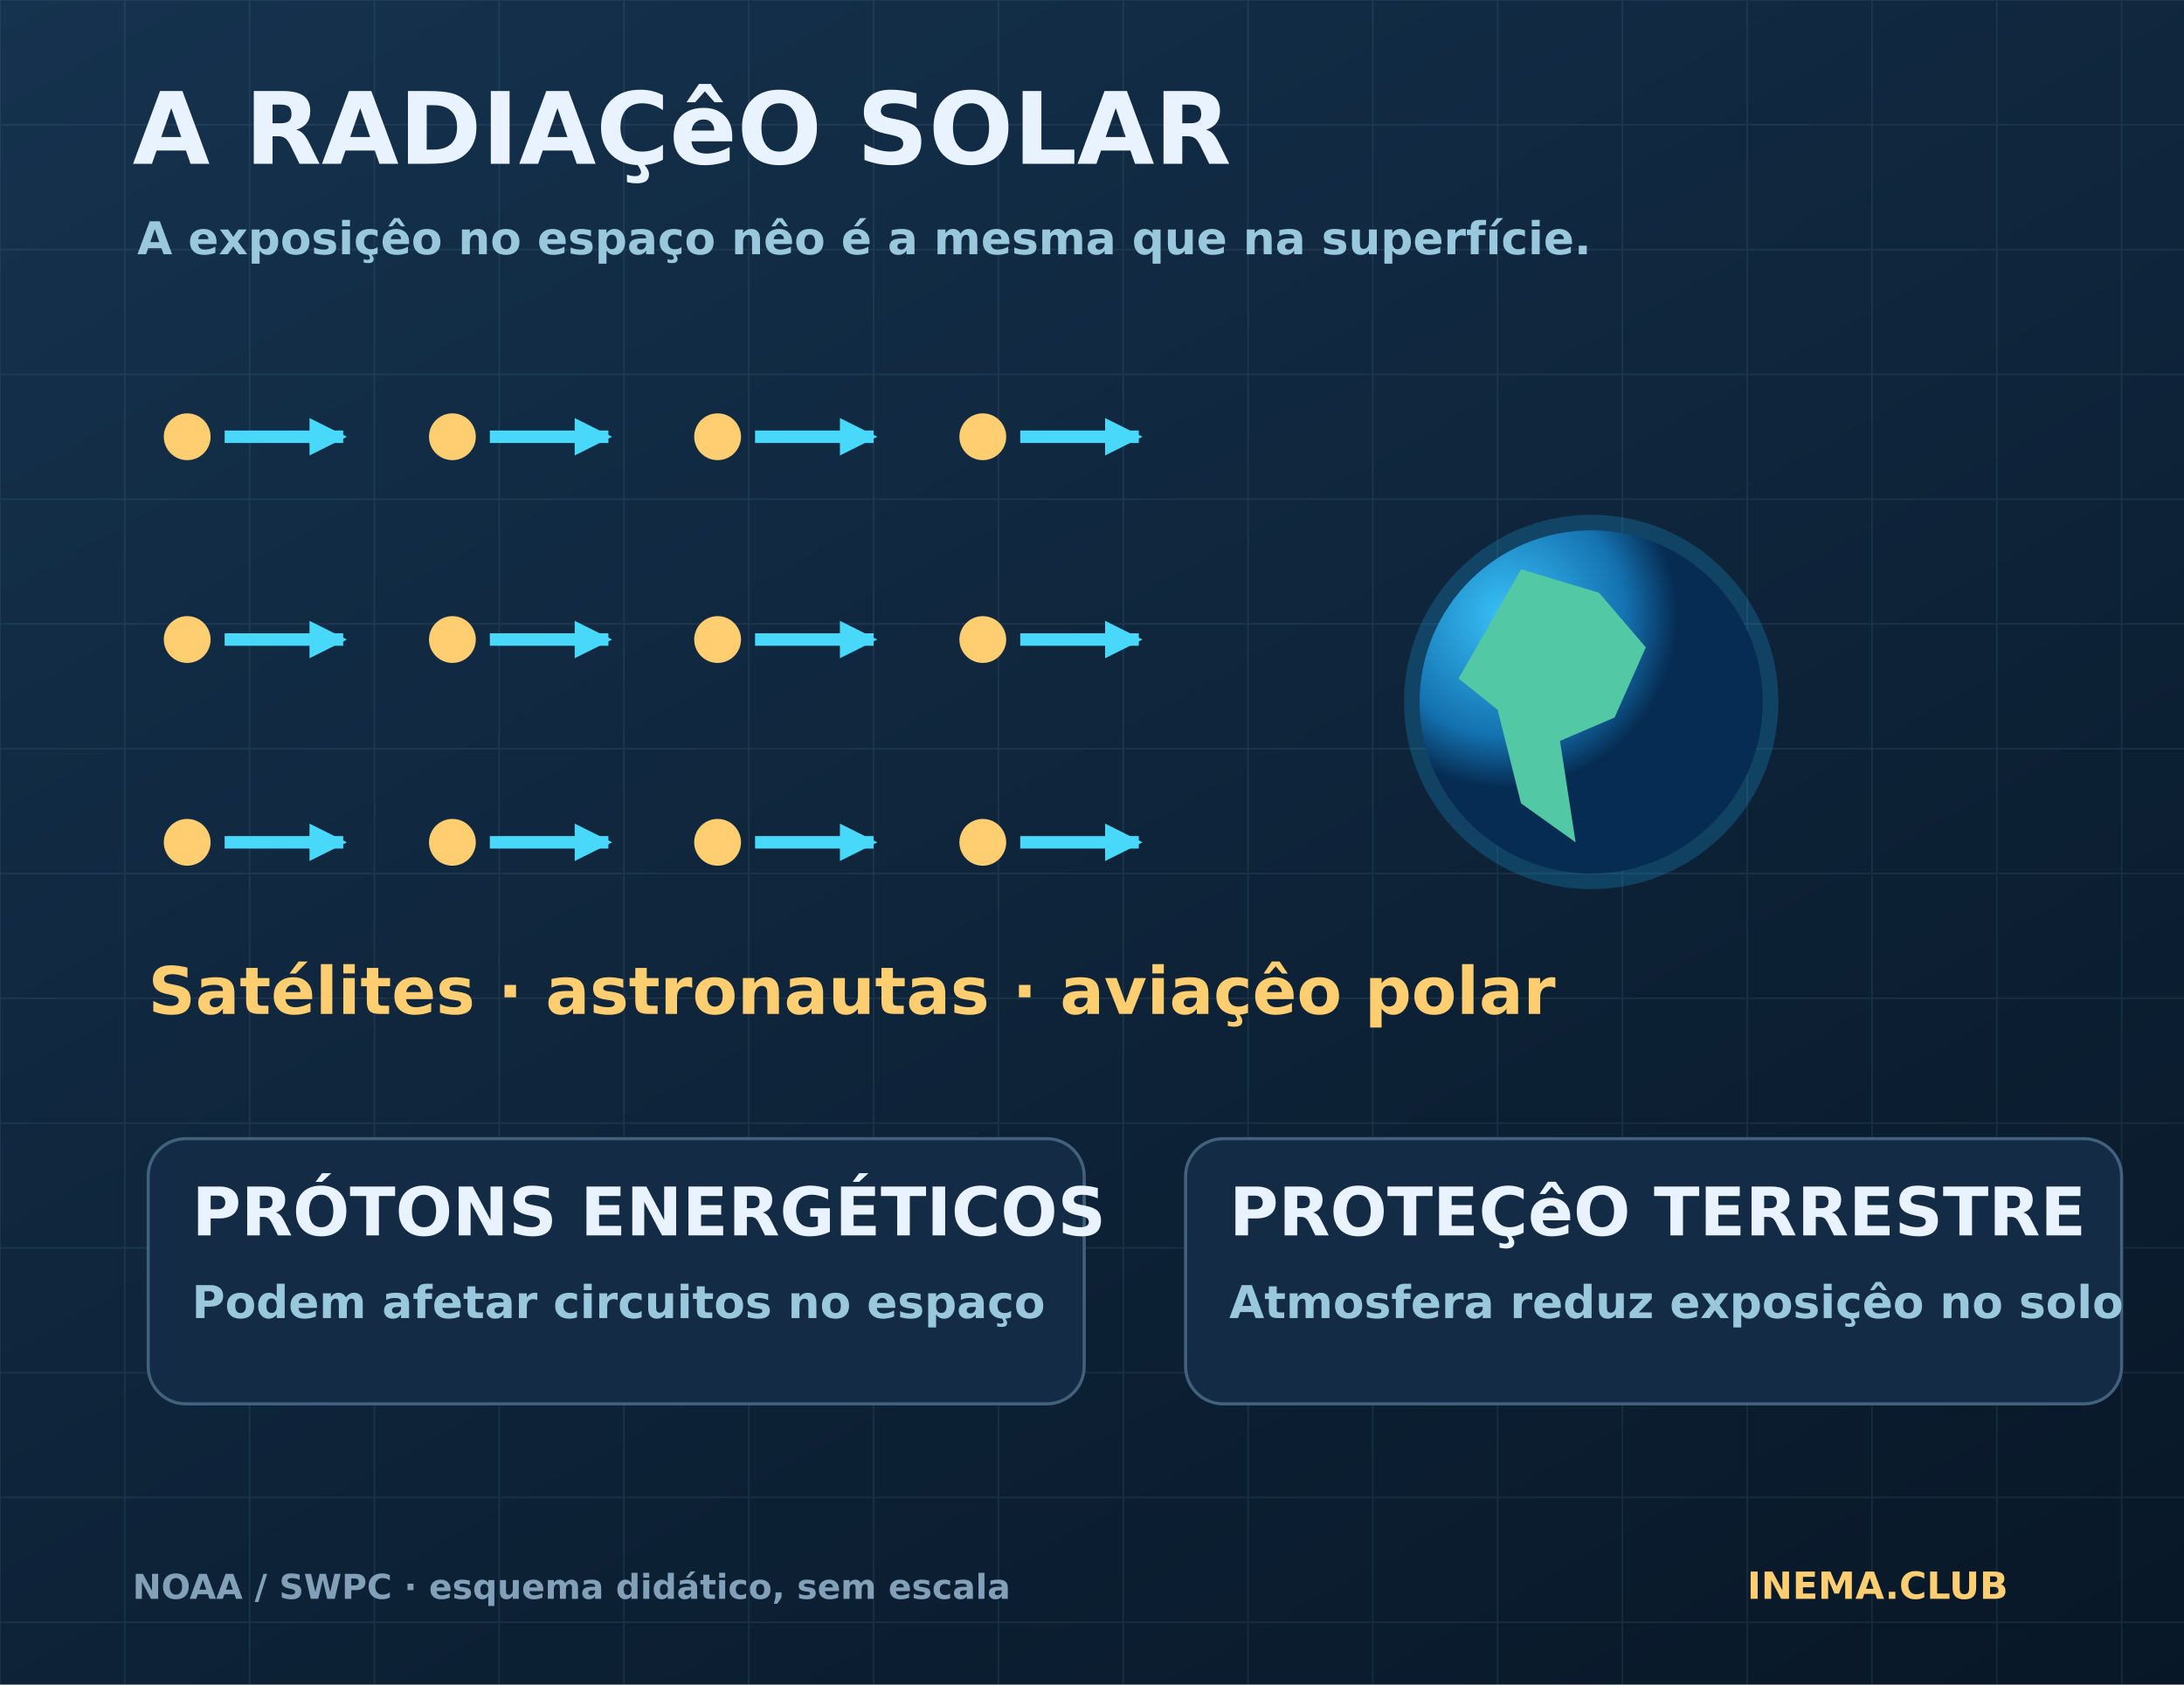
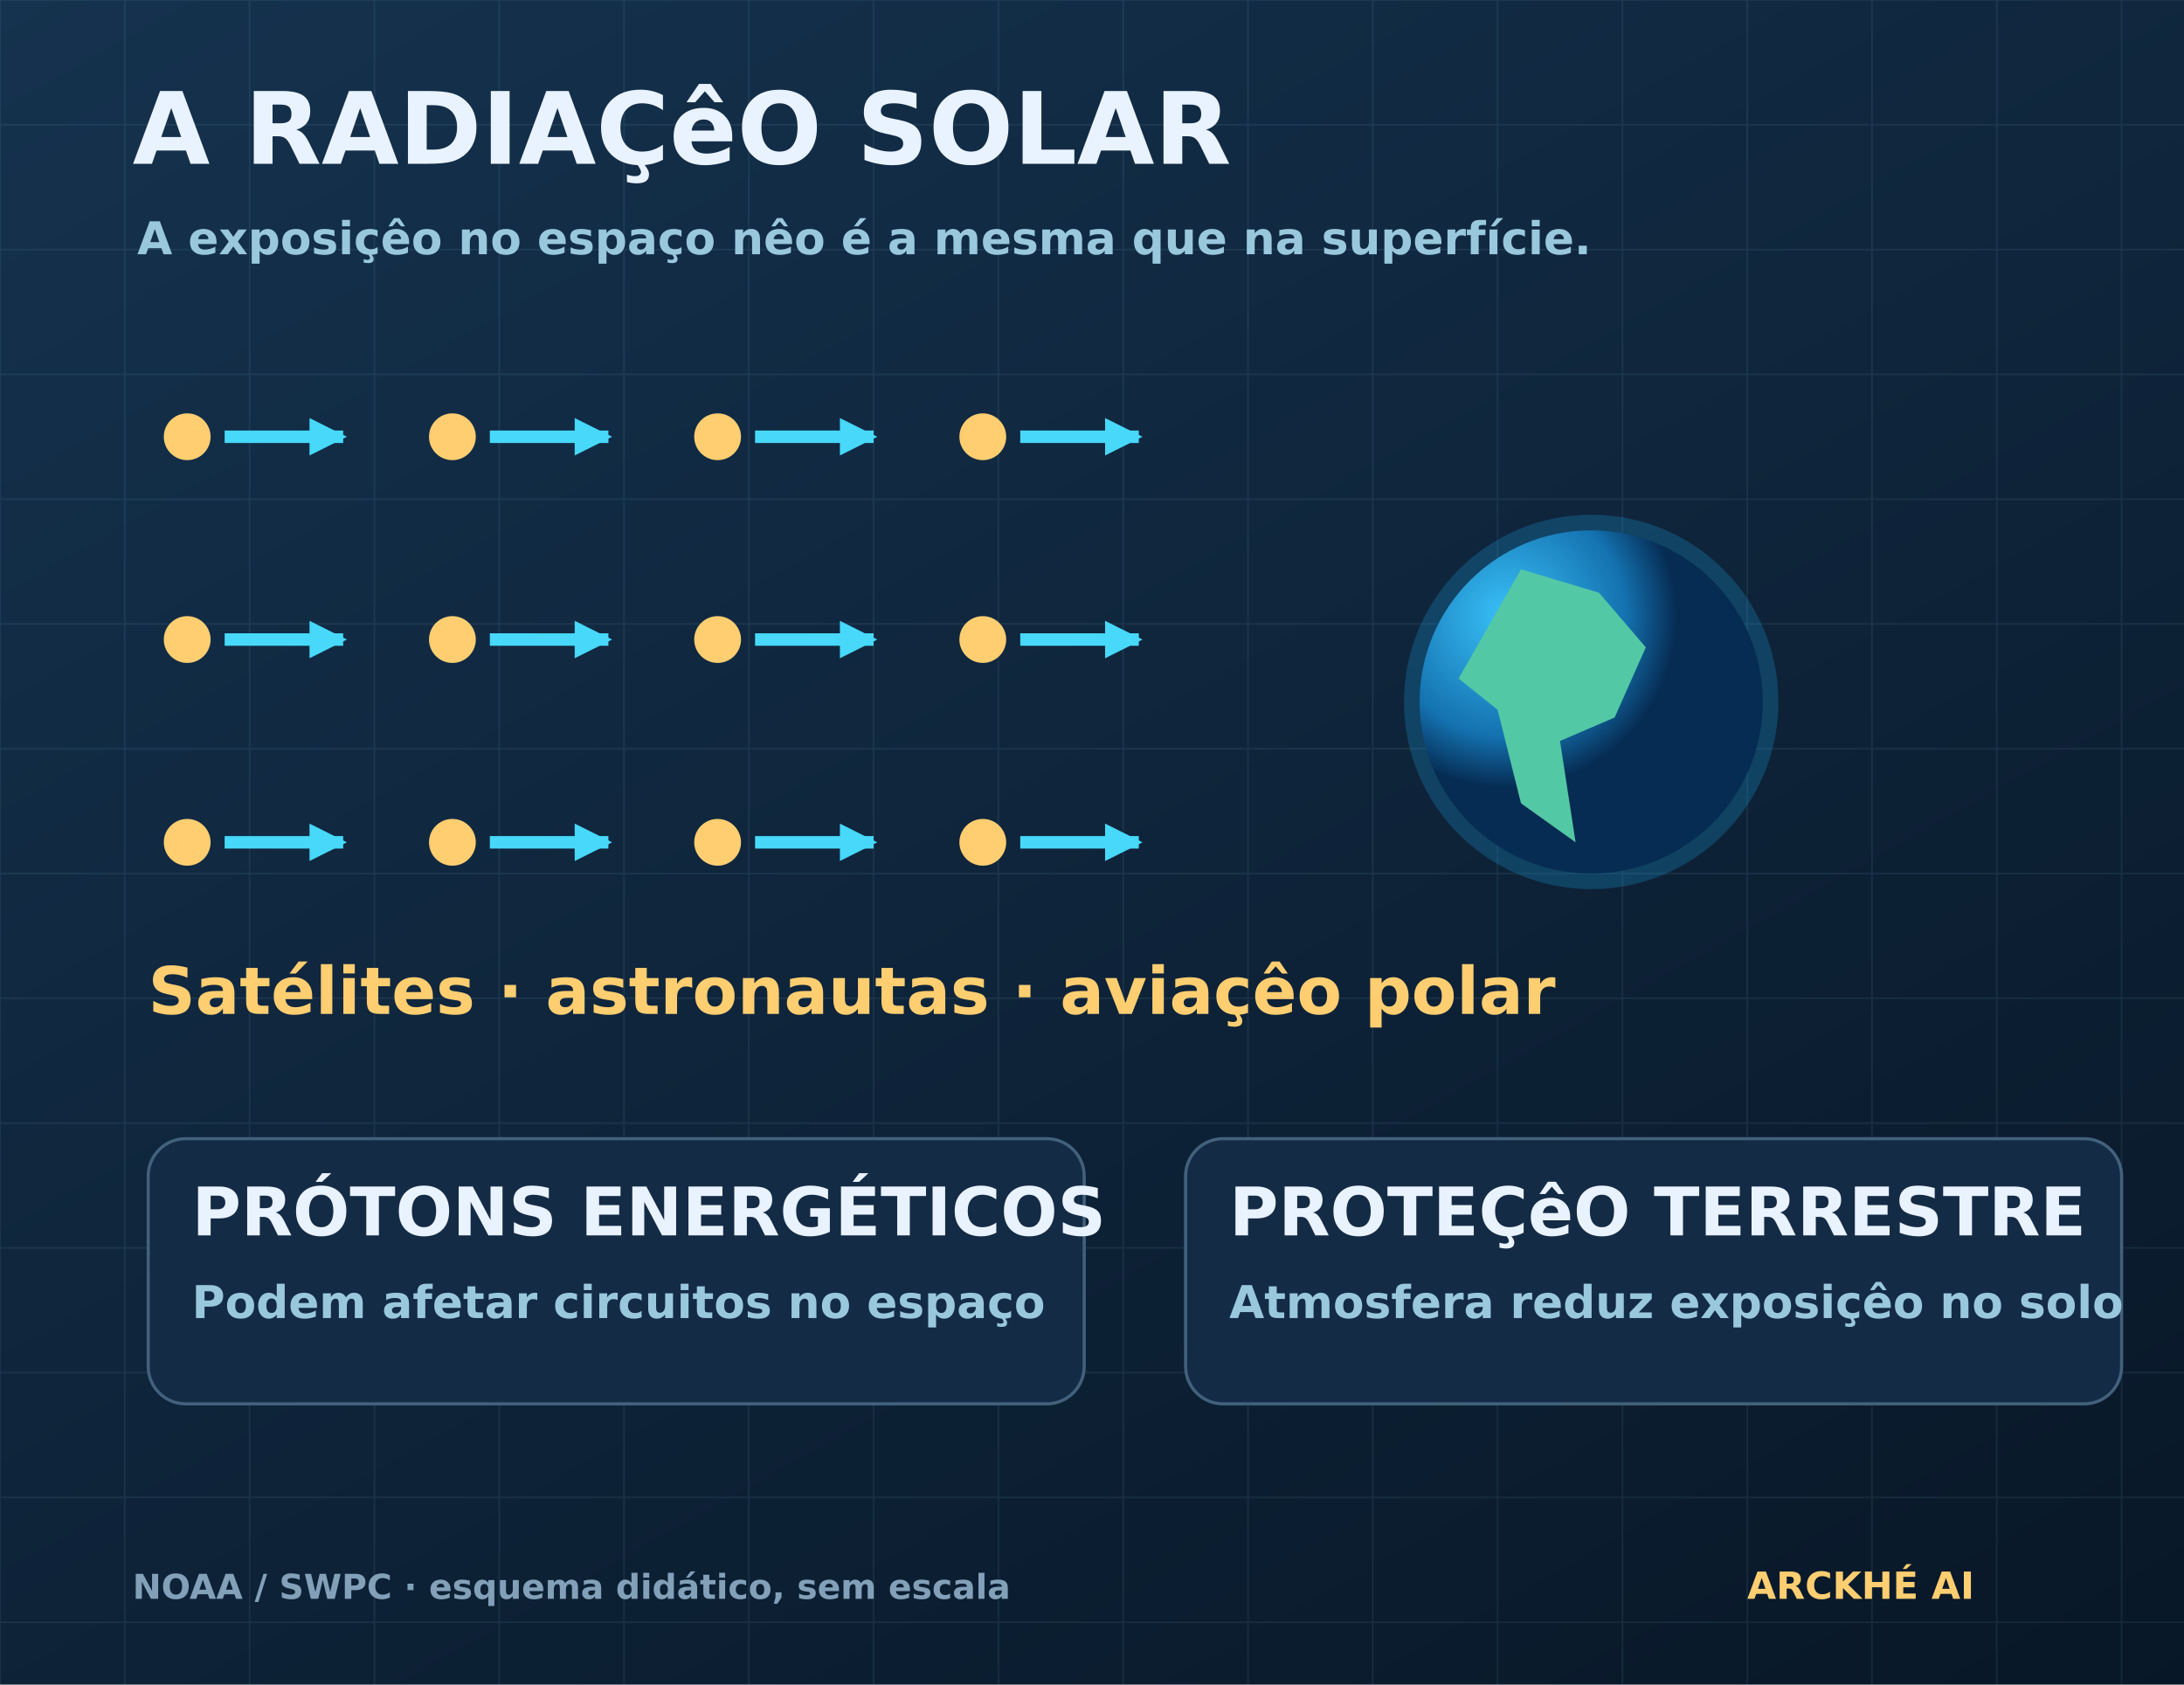
<svg xmlns="http://www.w3.org/2000/svg" width="1400" height="1080" viewBox="0 0 1400 1080">
  <defs>
    <radialGradient id="sun">
      <stop stop-color="#fff0a0" />
      <stop offset=".5" stop-color="#ffad35" />
      <stop offset="1" stop-color="#d85212" />
    </radialGradient>
    <radialGradient id="earth" cx=".25" cy=".25">
      <stop stop-color="#39c1f8" />
      <stop offset=".7" stop-color="#1472b0" />
      <stop offset="1" stop-color="#062c53" />
    </radialGradient>
    <linearGradient id="bg" x2="1" y2="1">
      <stop stop-color="#15324e" />
      <stop offset="1" stop-color="#061321" />
    </linearGradient>
    <marker id="arrow" viewBox="0 0 10 10" refX="9" refY="5" markerWidth="3" markerHeight="3" orient="auto-start-reverse">
      <path d="M0 0 L10 5 L0 10Z" fill="#47d8fa" />
    </marker>
  </defs>
  <rect width="1920" height="1080" fill="url(#bg)" />
  <g opacity=".09" stroke="#96d4ed">
    <path d="M0,0 H1920 M0,0 V1080" />
    <path d="M0,80 H1920 M80,0 V1080" />
    <path d="M0,160 H1920 M160,0 V1080" />
    <path d="M0,240 H1920 M240,0 V1080" />
    <path d="M0,320 H1920 M320,0 V1080" />
    <path d="M0,400 H1920 M400,0 V1080" />
    <path d="M0,480 H1920 M480,0 V1080" />
    <path d="M0,560 H1920 M560,0 V1080" />
    <path d="M0,640 H1920 M640,0 V1080" />
    <path d="M0,720 H1920 M720,0 V1080" />
    <path d="M0,800 H1920 M800,0 V1080" />
    <path d="M0,880 H1920 M880,0 V1080" />
    <path d="M0,960 H1920 M960,0 V1080" />
    <path d="M0,1040 H1920 M1040,0 V1080" />
    <path d="M0,1120 H1920 M1120,0 V1080" />
    <path d="M0,1200 H1920 M1200,0 V1080" />
    <path d="M0,1280 H1920 M1280,0 V1080" />
    <path d="M0,1360 H1920 M1360,0 V1080" />
    <path d="M0,1440 H1920 M1440,0 V1080" />
    <path d="M0,1520 H1920 M1520,0 V1080" />
    <path d="M0,1600 H1920 M1600,0 V1080" />
    <path d="M0,1680 H1920 M1680,0 V1080" />
    <path d="M0,1760 H1920 M1760,0 V1080" />
    <path d="M0,1840 H1920 M1840,0 V1080" />
  </g>
  <text x="85" y="105" font-size="64" fill="#e9f2ff" font-family="DejaVu Sans,sans-serif" font-weight="bold">A RADIAÇêO SOLAR</text>
  <text x="88" y="163" font-size="29" fill="#99c8dd" font-family="DejaVu Sans,sans-serif" font-weight="bold">A exposiçêo no espaço nêo é a mesma que na superfície.</text>
  <circle cx="1020" cy="450" r="120" fill="#1db3f9" opacity=".22" />
  <circle cx="1020" cy="450" r="110" fill="url(#earth)" />
  <path d="M975,365 l50,15 30,35 -20,45 -35,15 10,65 -35,-25 -15,-60 -25,-20 Z" fill="#53c8a4" />
  <circle cx="120" cy="280" r="15" fill="#ffce71" />
  <path d="M144,280 L220,280" stroke="#47d8fa" stroke-width="8" fill="none" marker-end="url(#arrow)" />
  <circle cx="290" cy="280" r="15" fill="#ffce71" />
  <path d="M314,280 L390,280" stroke="#47d8fa" stroke-width="8" fill="none" marker-end="url(#arrow)" />
  <circle cx="460" cy="280" r="15" fill="#ffce71" />
  <path d="M484,280 L560,280" stroke="#47d8fa" stroke-width="8" fill="none" marker-end="url(#arrow)" />
  <circle cx="630" cy="280" r="15" fill="#ffce71" />
  <path d="M654,280 L730,280" stroke="#47d8fa" stroke-width="8" fill="none" marker-end="url(#arrow)" />
  <circle cx="120" cy="410" r="15" fill="#ffce71" />
  <path d="M144,410 L220,410" stroke="#47d8fa" stroke-width="8" fill="none" marker-end="url(#arrow)" />
  <circle cx="290" cy="410" r="15" fill="#ffce71" />
  <path d="M314,410 L390,410" stroke="#47d8fa" stroke-width="8" fill="none" marker-end="url(#arrow)" />
  <circle cx="460" cy="410" r="15" fill="#ffce71" />
  <path d="M484,410 L560,410" stroke="#47d8fa" stroke-width="8" fill="none" marker-end="url(#arrow)" />
  <circle cx="630" cy="410" r="15" fill="#ffce71" />
  <path d="M654,410 L730,410" stroke="#47d8fa" stroke-width="8" fill="none" marker-end="url(#arrow)" />
  <circle cx="120" cy="540" r="15" fill="#ffce71" />
  <path d="M144,540 L220,540" stroke="#47d8fa" stroke-width="8" fill="none" marker-end="url(#arrow)" />
  <circle cx="290" cy="540" r="15" fill="#ffce71" />
  <path d="M314,540 L390,540" stroke="#47d8fa" stroke-width="8" fill="none" marker-end="url(#arrow)" />
  <circle cx="460" cy="540" r="15" fill="#ffce71" />
  <path d="M484,540 L560,540" stroke="#47d8fa" stroke-width="8" fill="none" marker-end="url(#arrow)" />
  <circle cx="630" cy="540" r="15" fill="#ffce71" />
  <path d="M654,540 L730,540" stroke="#47d8fa" stroke-width="8" fill="none" marker-end="url(#arrow)" />
  <rect x="95" y="730" width="600" height="170" rx="24" fill="#142b45" stroke="#42617c" stroke-width="2" />
  <text x="123" y="792" font-size="43" fill="#e9f2ff" font-family="DejaVu Sans,sans-serif" font-weight="bold">PRÓTONS ENERGÉTICOS</text>
  <text x="123" y="845" font-size="29" fill="#99c8dd" font-family="DejaVu Sans,sans-serif" font-weight="bold">Podem afetar circuitos no espaço</text>
  <rect x="760" y="730" width="600" height="170" rx="24" fill="#142b45" stroke="#42617c" stroke-width="2" />
  <text x="788" y="792" font-size="43" fill="#e9f2ff" font-family="DejaVu Sans,sans-serif" font-weight="bold">PROTEÇêO TERRESTRE</text>
  <text x="788" y="845" font-size="29" fill="#99c8dd" font-family="DejaVu Sans,sans-serif" font-weight="bold">Atmosfera reduz exposiçêo no solo</text>
  <text x="95" y="650" font-size="42" fill="#ffce71" font-family="DejaVu Sans,sans-serif" font-weight="bold">Satélites · astronautas · aviaçêo polar</text>
  <text x="85" y="1025" font-size="22" fill="#83a0b9" font-family="DejaVu Sans,sans-serif" font-weight="bold">NOAA / SWPC · esquema didático, sem escala</text>
-   <text x="1120" y="1025" font-size="24" fill="#ffce71" font-family="DejaVu Sans,sans-serif" font-weight="bold">INEMA.CLUB</text>
+   <text x="1120" y="1025" font-size="24" fill="#ffce71" font-family="DejaVu Sans,sans-serif" font-weight="bold">ARCKHÉ AI</text>
</svg>
